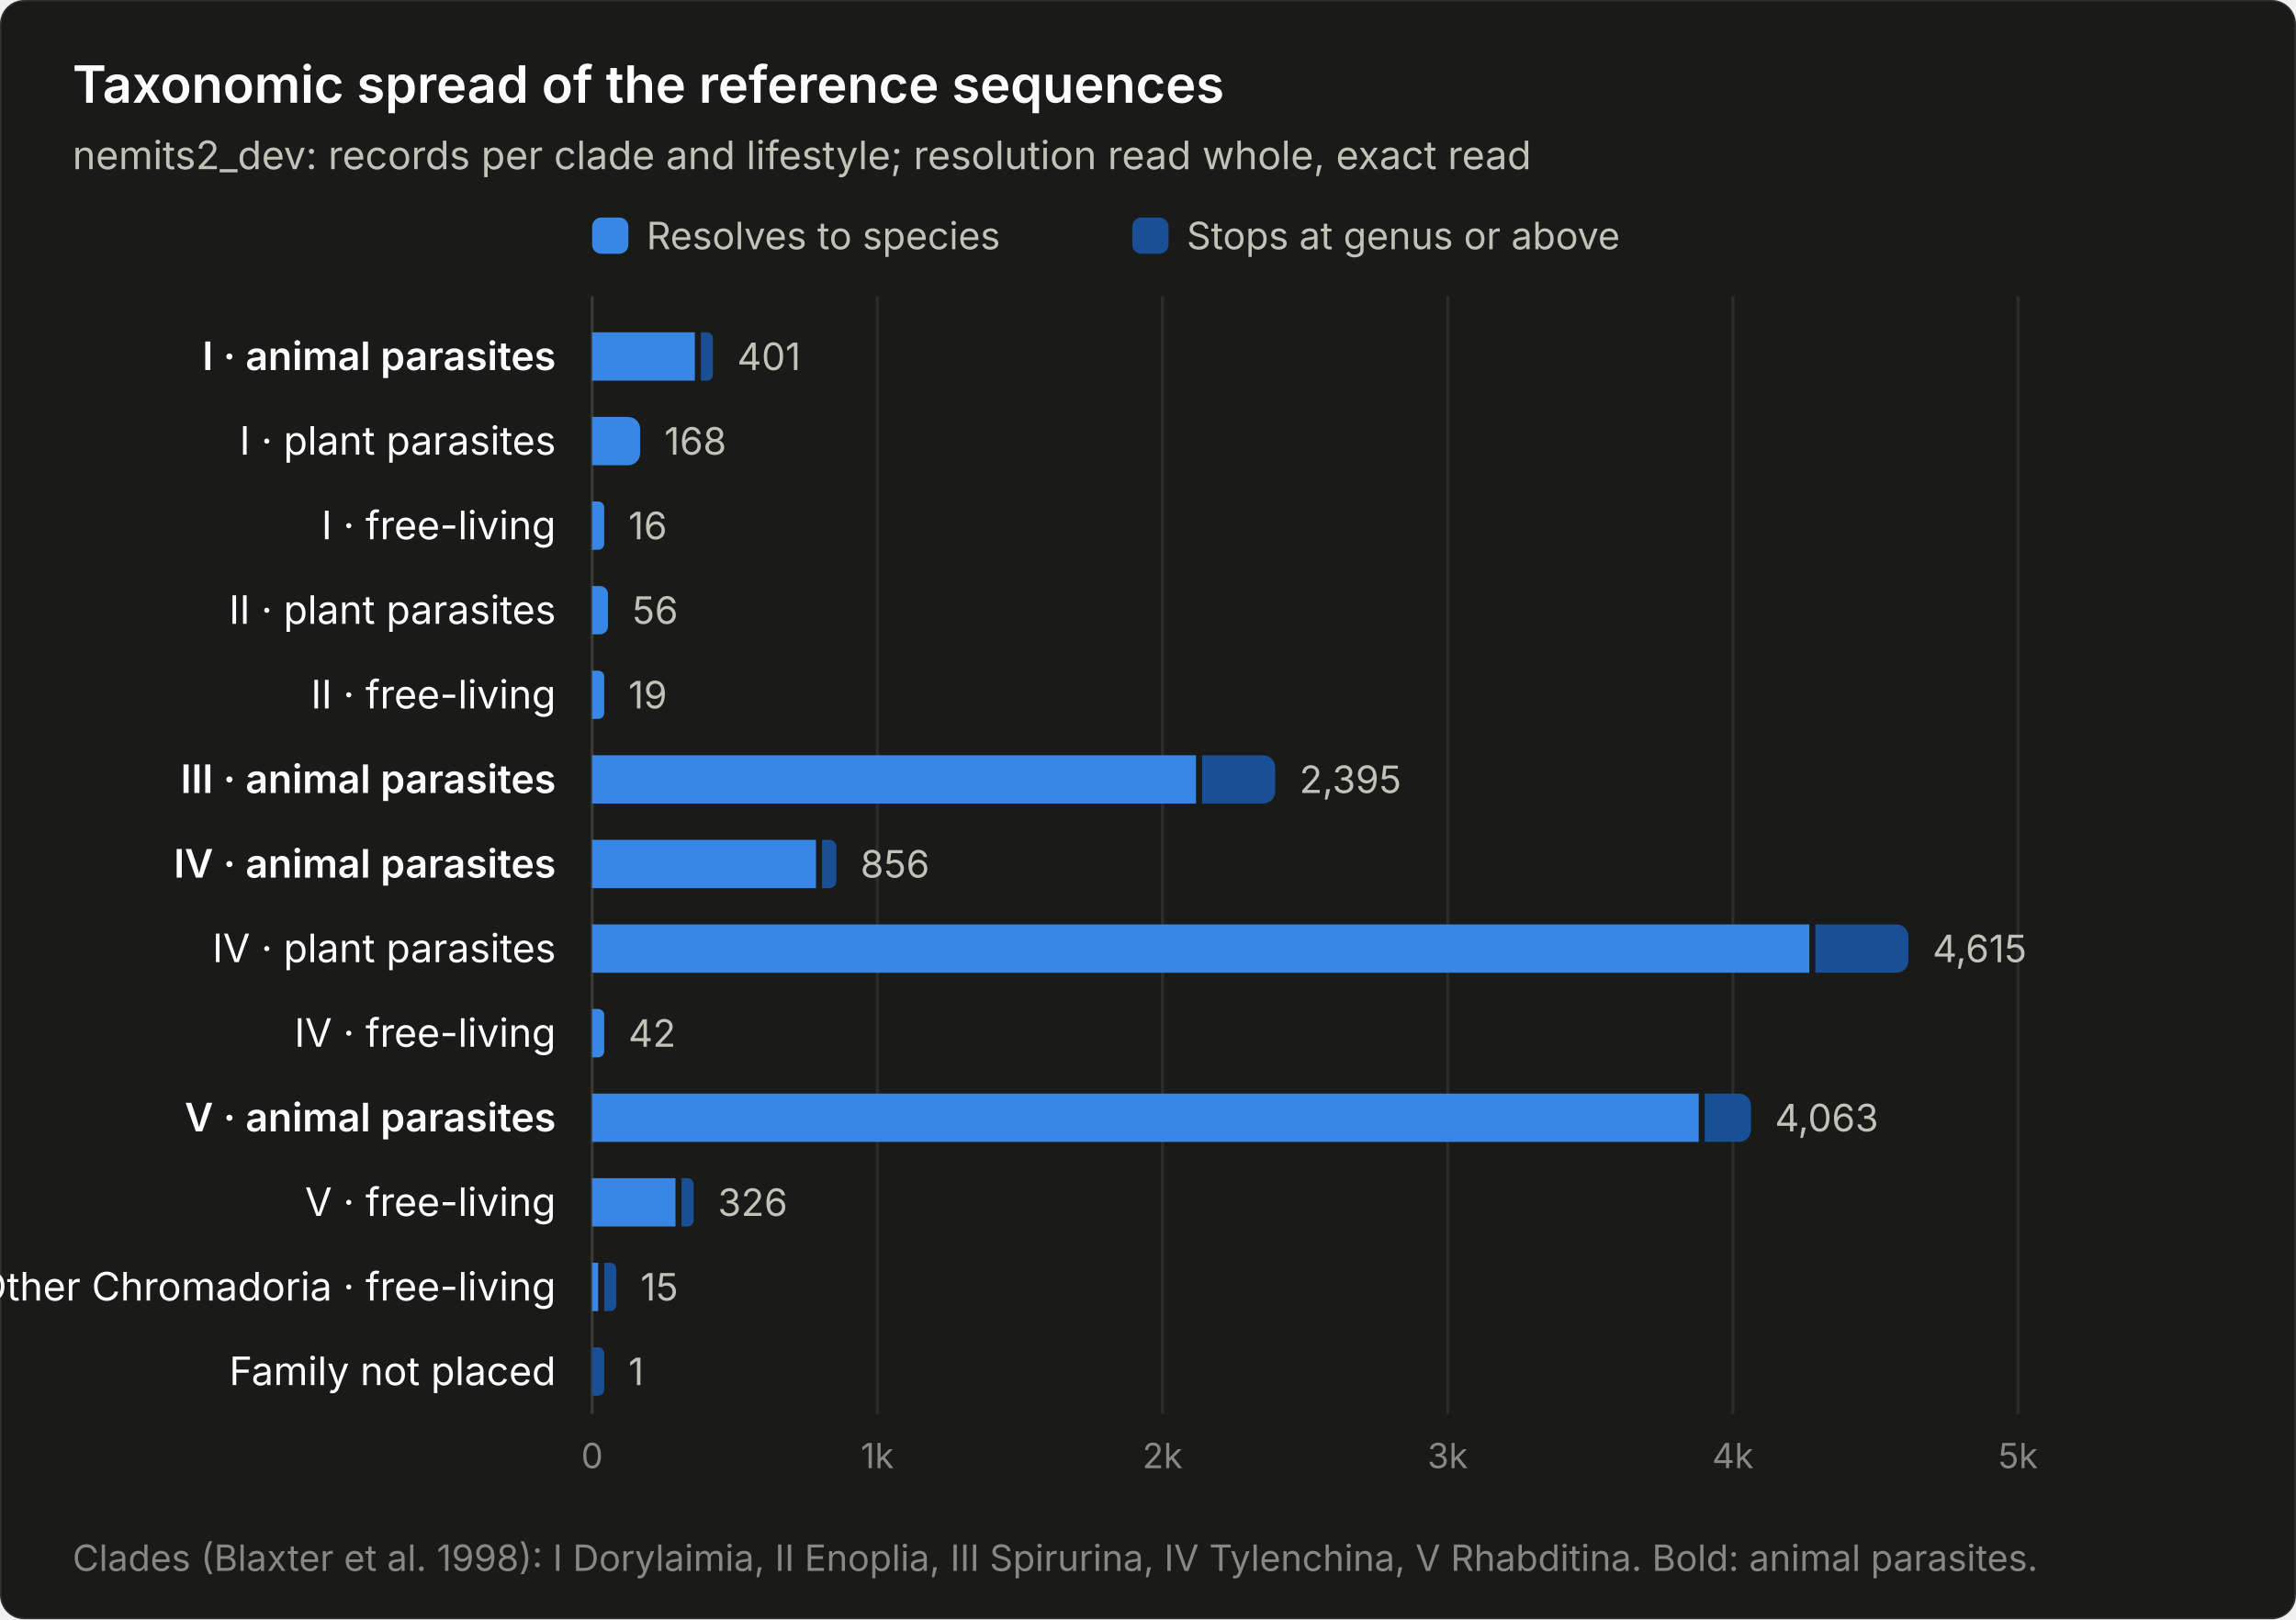
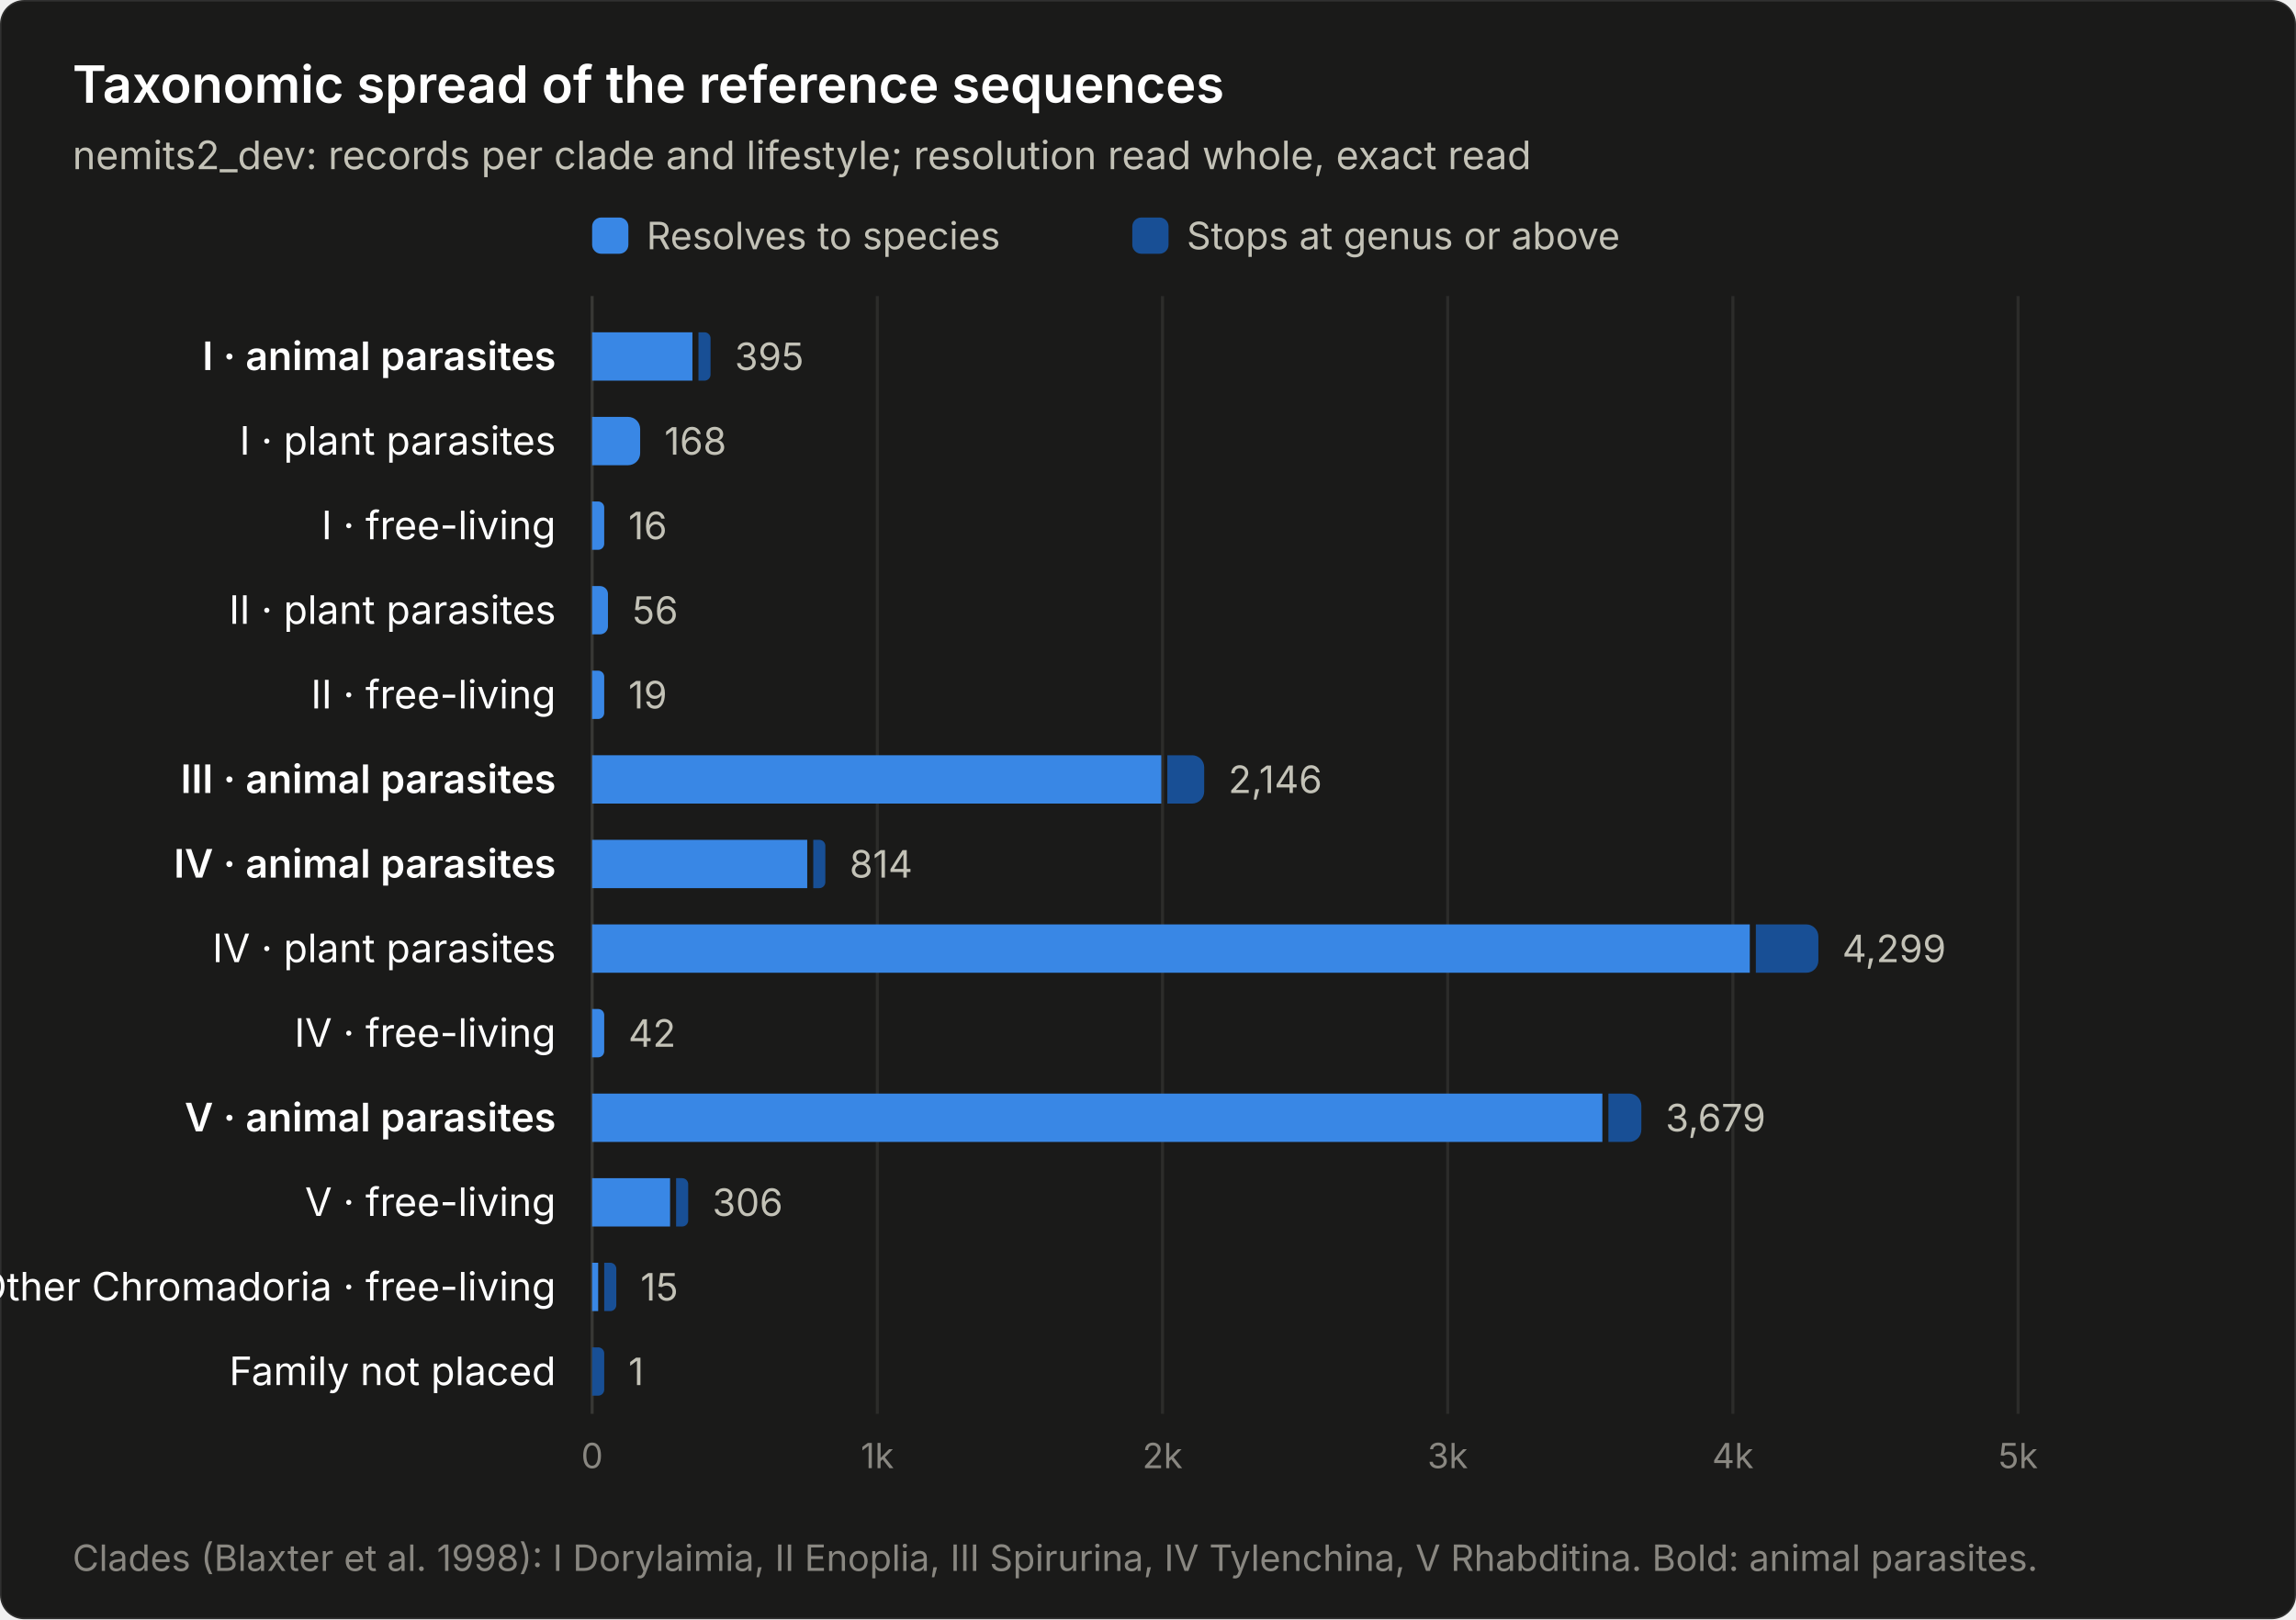
<svg xmlns="http://www.w3.org/2000/svg" width="760" height="536" viewBox="0 0 760 536" font-family="system-ui, -apple-system, &quot;Segoe UI&quot;, sans-serif" role="img" aria-label="Taxonomic spread of the reference sequences">
  <rect width="760" height="536" rx="8" fill="#1a1a19" stroke="rgba(255,255,255,0.10)" />
  <text x="24" y="34" font-size="17" font-weight="600" fill="#ffffff">Taxonomic spread of the reference sequences</text>
  <text x="24" y="56" font-size="13" fill="#c3c2b7">nemits2_dev: records per clade and lifestyle; resolution read whole, exact read</text>
  <rect x="196" y="72" width="12" height="12" rx="3" fill="#3987e5" />
  <text x="214" y="82.5" font-size="12.5" fill="#c3c2b7">Resolves to species</text>
  <rect x="374.8" y="72" width="12" height="12" rx="3" fill="#184f95" />
  <text x="392.8" y="82.5" font-size="12.5" fill="#c3c2b7">Stops at genus or above</text>
  <line x1="196.0" y1="98" x2="196.0" y2="468" stroke="#383835" stroke-width="1" />
  <text x="196.0" y="486" font-size="11.5" fill="#898781" text-anchor="middle" font-variant-numeric="tabular-nums">0</text>
  <line x1="290.4" y1="98" x2="290.4" y2="468" stroke="#2c2c2a" stroke-width="1" />
  <text x="290.4" y="486" font-size="11.5" fill="#898781" text-anchor="middle" font-variant-numeric="tabular-nums">1k</text>
  <line x1="384.8" y1="98" x2="384.8" y2="468" stroke="#2c2c2a" stroke-width="1" />
  <text x="384.8" y="486" font-size="11.5" fill="#898781" text-anchor="middle" font-variant-numeric="tabular-nums">2k</text>
  <line x1="479.2" y1="98" x2="479.2" y2="468" stroke="#2c2c2a" stroke-width="1" />
  <text x="479.2" y="486" font-size="11.5" fill="#898781" text-anchor="middle" font-variant-numeric="tabular-nums">3k</text>
  <line x1="573.6" y1="98" x2="573.6" y2="468" stroke="#2c2c2a" stroke-width="1" />
  <text x="573.6" y="486" font-size="11.5" fill="#898781" text-anchor="middle" font-variant-numeric="tabular-nums">4k</text>
  <line x1="668.0" y1="98" x2="668.0" y2="468" stroke="#2c2c2a" stroke-width="1" />
  <text x="668.0" y="486" font-size="11.5" fill="#898781" text-anchor="middle" font-variant-numeric="tabular-nums">5k</text>
  <text x="184" y="122.5" font-size="13" font-weight="600" fill="#ffffff" text-anchor="end">I · animal parasites</text>
-   <rect x="196.0" y="110.0" width="34.0" height="16" fill="#3987e5" />
-   <path d="M232.0,110.0 h2.0 a2.0,2.0 0 0 1 2.0,2.0 v12.0 a2.0,2.0 0 0 1 -2.0,2.0 h-2.0 z" fill="#184f95" />
-   <text x="244.0" y="122.5" font-size="12.5" fill="#c3c2b7" font-variant-numeric="tabular-nums">401</text>
+   <rect x="196.0" y="110.0" width="33.2" height="16" fill="#3987e5" />
+   <path d="M231.2,110.0 h2.0 a2.0,2.0 0 0 1 2.0,2.0 v12.0 a2.0,2.0 0 0 1 -2.0,2.0 h-2.0 z" fill="#184f95" />
+   <text x="243.2" y="122.5" font-size="12.5" fill="#c3c2b7" font-variant-numeric="tabular-nums">395</text>
  <text x="184" y="150.5" font-size="13" font-weight="400" fill="#ffffff" text-anchor="end">I · plant parasites</text>
  <path d="M196.0,138.0 h11.9 a4,4 0 0 1 4,4 v8.0 a4,4 0 0 1 -4,4 h-11.9 z" fill="#3987e5" />
  <text x="219.9" y="150.5" font-size="12.5" fill="#c3c2b7" font-variant-numeric="tabular-nums">168</text>
  <text x="184" y="178.5" font-size="13" font-weight="400" fill="#ffffff" text-anchor="end">I · free-living</text>
  <path d="M196.0,166.0 h2.0 a2.0,2.0 0 0 1 2.0,2.0 v12.0 a2.0,2.0 0 0 1 -2.0,2.0 h-2.0 z" fill="#3987e5" />
  <text x="208.0" y="178.5" font-size="12.5" fill="#c3c2b7" font-variant-numeric="tabular-nums">16</text>
  <text x="184" y="206.5" font-size="13" font-weight="400" fill="#ffffff" text-anchor="end">II · plant parasites</text>
  <path d="M196.0,194.0 h2.6 a2.643,2.643 0 0 1 2.643,2.643 v10.7 a2.643,2.643 0 0 1 -2.643,2.643 h-2.6 z" fill="#3987e5" />
  <text x="209.3" y="206.5" font-size="12.5" fill="#c3c2b7" font-variant-numeric="tabular-nums">56</text>
  <text x="184" y="234.5" font-size="13" font-weight="400" fill="#ffffff" text-anchor="end">II · free-living</text>
  <path d="M196.0,222.0 h2.0 a2.0,2.0 0 0 1 2.0,2.0 v12.0 a2.0,2.0 0 0 1 -2.0,2.0 h-2.0 z" fill="#3987e5" />
  <text x="208.0" y="234.5" font-size="12.5" fill="#c3c2b7" font-variant-numeric="tabular-nums">19</text>
  <text x="184" y="262.5" font-size="13" font-weight="600" fill="#ffffff" text-anchor="end">III · animal parasites</text>
-   <rect x="196.0" y="250.0" width="199.9" height="16" fill="#3987e5" />
-   <path d="M397.9,250.0 h20.2 a4,4 0 0 1 4,4 v8.0 a4,4 0 0 1 -4,4 h-20.2 z" fill="#184f95" />
-   <text x="430.1" y="262.5" font-size="12.5" fill="#c3c2b7" font-variant-numeric="tabular-nums">2,395</text>
+   <rect x="196.0" y="250.0" width="188.4" height="16" fill="#3987e5" />
+   <path d="M386.4,250.0 h8.2 a4,4 0 0 1 4,4 v8.0 a4,4 0 0 1 -4,4 h-8.2 z" fill="#184f95" />
+   <text x="406.6" y="262.5" font-size="12.5" fill="#c3c2b7" font-variant-numeric="tabular-nums">2,146</text>
  <text x="184" y="290.5" font-size="13" font-weight="600" fill="#ffffff" text-anchor="end">IV · animal parasites</text>
-   <rect x="196.0" y="278.0" width="74.1" height="16" fill="#3987e5" />
-   <path d="M272.1,278.0 h2.4 a2.36,2.36 0 0 1 2.36,2.36 v11.3 a2.36,2.36 0 0 1 -2.36,2.36 h-2.4 z" fill="#184f95" />
-   <text x="284.8" y="290.5" font-size="12.5" fill="#c3c2b7" font-variant-numeric="tabular-nums">856</text>
+   <rect x="196.0" y="278.0" width="71.2" height="16" fill="#3987e5" />
+   <path d="M269.2,278.0 h2.0 a2.0,2.0 0 0 1 2.0,2.0 v12.0 a2.0,2.0 0 0 1 -2.0,2.0 h-2.0 z" fill="#184f95" />
+   <text x="281.2" y="290.5" font-size="12.5" fill="#c3c2b7" font-variant-numeric="tabular-nums">814</text>
  <text x="184" y="318.5" font-size="13" font-weight="400" fill="#ffffff" text-anchor="end">IV · plant parasites</text>
-   <rect x="196.0" y="306.0" width="402.9" height="16" fill="#3987e5" />
-   <path d="M600.9,306.0 h26.8 a4,4 0 0 1 4,4 v8.0 a4,4 0 0 1 -4,4 h-26.8 z" fill="#184f95" />
-   <text x="639.7" y="318.5" font-size="12.5" fill="#c3c2b7" font-variant-numeric="tabular-nums">4,615</text>
+   <rect x="196.0" y="306.0" width="383.2" height="16" fill="#3987e5" />
+   <path d="M581.2,306.0 h16.7 a4,4 0 0 1 4,4 v8.0 a4,4 0 0 1 -4,4 h-16.7 z" fill="#184f95" />
+   <text x="609.8" y="318.5" font-size="12.5" fill="#c3c2b7" font-variant-numeric="tabular-nums">4,299</text>
  <text x="184" y="346.5" font-size="13" font-weight="400" fill="#ffffff" text-anchor="end">IV · free-living</text>
  <path d="M196.0,334.0 h2.0 a2.0,2.0 0 0 1 2.0,2.0 v12.0 a2.0,2.0 0 0 1 -2.0,2.0 h-2.0 z" fill="#3987e5" />
  <text x="208.0" y="346.5" font-size="12.5" fill="#c3c2b7" font-variant-numeric="tabular-nums">42</text>
  <text x="184" y="374.5" font-size="13" font-weight="600" fill="#ffffff" text-anchor="end">V · animal parasites</text>
-   <rect x="196.0" y="362.0" width="366.3" height="16" fill="#3987e5" />
-   <path d="M564.3,362.0 h11.3 a4,4 0 0 1 4,4 v8.0 a4,4 0 0 1 -4,4 h-11.3 z" fill="#184f95" />
-   <text x="587.5" y="374.5" font-size="12.5" fill="#c3c2b7" font-variant-numeric="tabular-nums">4,063</text>
+   <rect x="196.0" y="362.0" width="334.4" height="16" fill="#3987e5" />
+   <path d="M532.4,362.0 h6.9 a4,4 0 0 1 4,4 v8.0 a4,4 0 0 1 -4,4 h-6.9 z" fill="#184f95" />
+   <text x="551.3" y="374.5" font-size="12.5" fill="#c3c2b7" font-variant-numeric="tabular-nums">3,679</text>
  <text x="184" y="402.5" font-size="13" font-weight="400" fill="#ffffff" text-anchor="end">V · free-living</text>
-   <rect x="196.0" y="390.0" width="27.6" height="16" fill="#3987e5" />
-   <path d="M225.6,390.0 h2.0 a2.0,2.0 0 0 1 2.0,2.0 v12.0 a2.0,2.0 0 0 1 -2.0,2.0 h-2.0 z" fill="#184f95" />
-   <text x="237.6" y="402.5" font-size="12.5" fill="#c3c2b7" font-variant-numeric="tabular-nums">326</text>
+   <rect x="196.0" y="390.0" width="25.8" height="16" fill="#3987e5" />
+   <path d="M223.8,390.0 h2.0 a2.0,2.0 0 0 1 2.0,2.0 v12.0 a2.0,2.0 0 0 1 -2.0,2.0 h-2.0 z" fill="#184f95" />
+   <text x="235.8" y="402.5" font-size="12.5" fill="#c3c2b7" font-variant-numeric="tabular-nums">306</text>
  <text x="184" y="430.5" font-size="13" font-weight="400" fill="#ffffff" text-anchor="end">Other Chromadoria · free-living</text>
  <rect x="196.0" y="418.0" width="2.0" height="16" fill="#3987e5" />
  <path d="M200.0,418.0 h2.0 a2.0,2.0 0 0 1 2.0,2.0 v12.0 a2.0,2.0 0 0 1 -2.0,2.0 h-2.0 z" fill="#184f95" />
  <text x="212.0" y="430.5" font-size="12.5" fill="#c3c2b7" font-variant-numeric="tabular-nums">15</text>
  <text x="184" y="458.5" font-size="13" font-weight="400" fill="#ffffff" text-anchor="end">Family not placed</text>
  <path d="M196.0,446.0 h2.0 a2.0,2.0 0 0 1 2.0,2.0 v12.0 a2.0,2.0 0 0 1 -2.0,2.0 h-2.0 z" fill="#184f95" />
  <text x="208.0" y="458.5" font-size="12.5" fill="#c3c2b7" font-variant-numeric="tabular-nums">1</text>
  <text x="24" y="520" font-size="12" fill="#898781">Clades (Blaxter et al. 1998): I Dorylaimia, II Enoplia, III Spirurina, IV Tylenchina, V Rhabditina. Bold: animal parasites.</text>
</svg>
